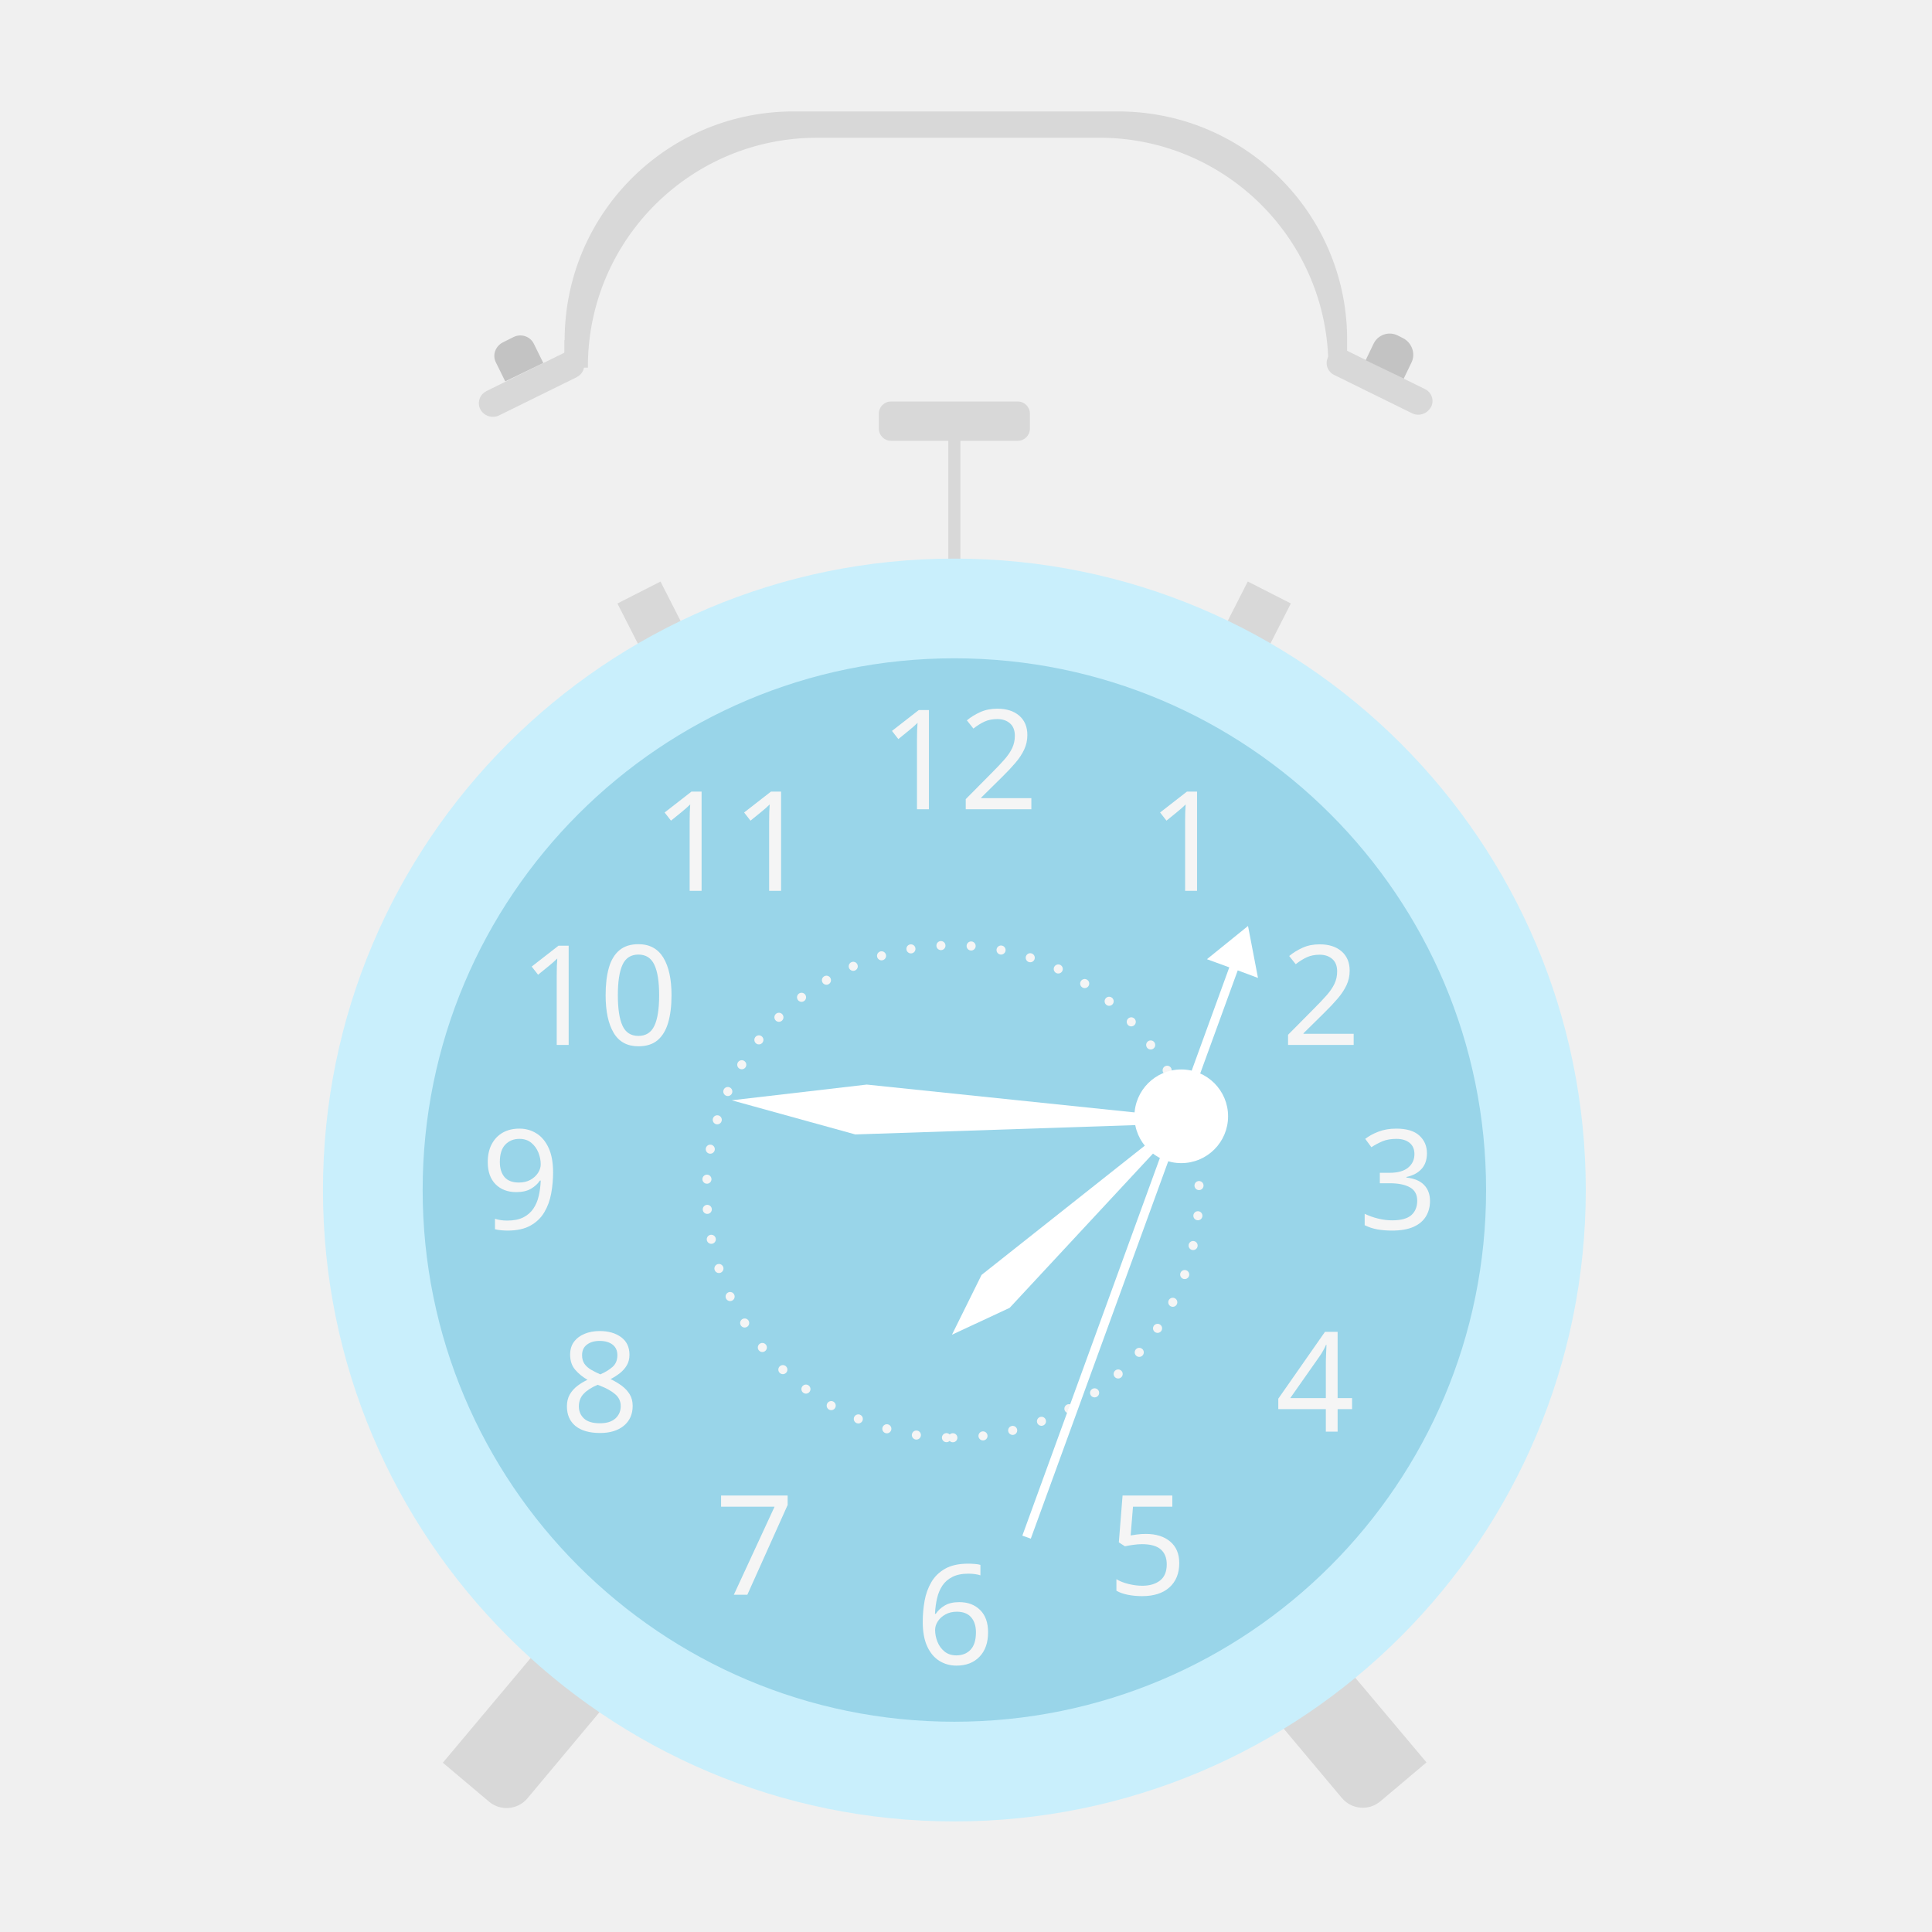
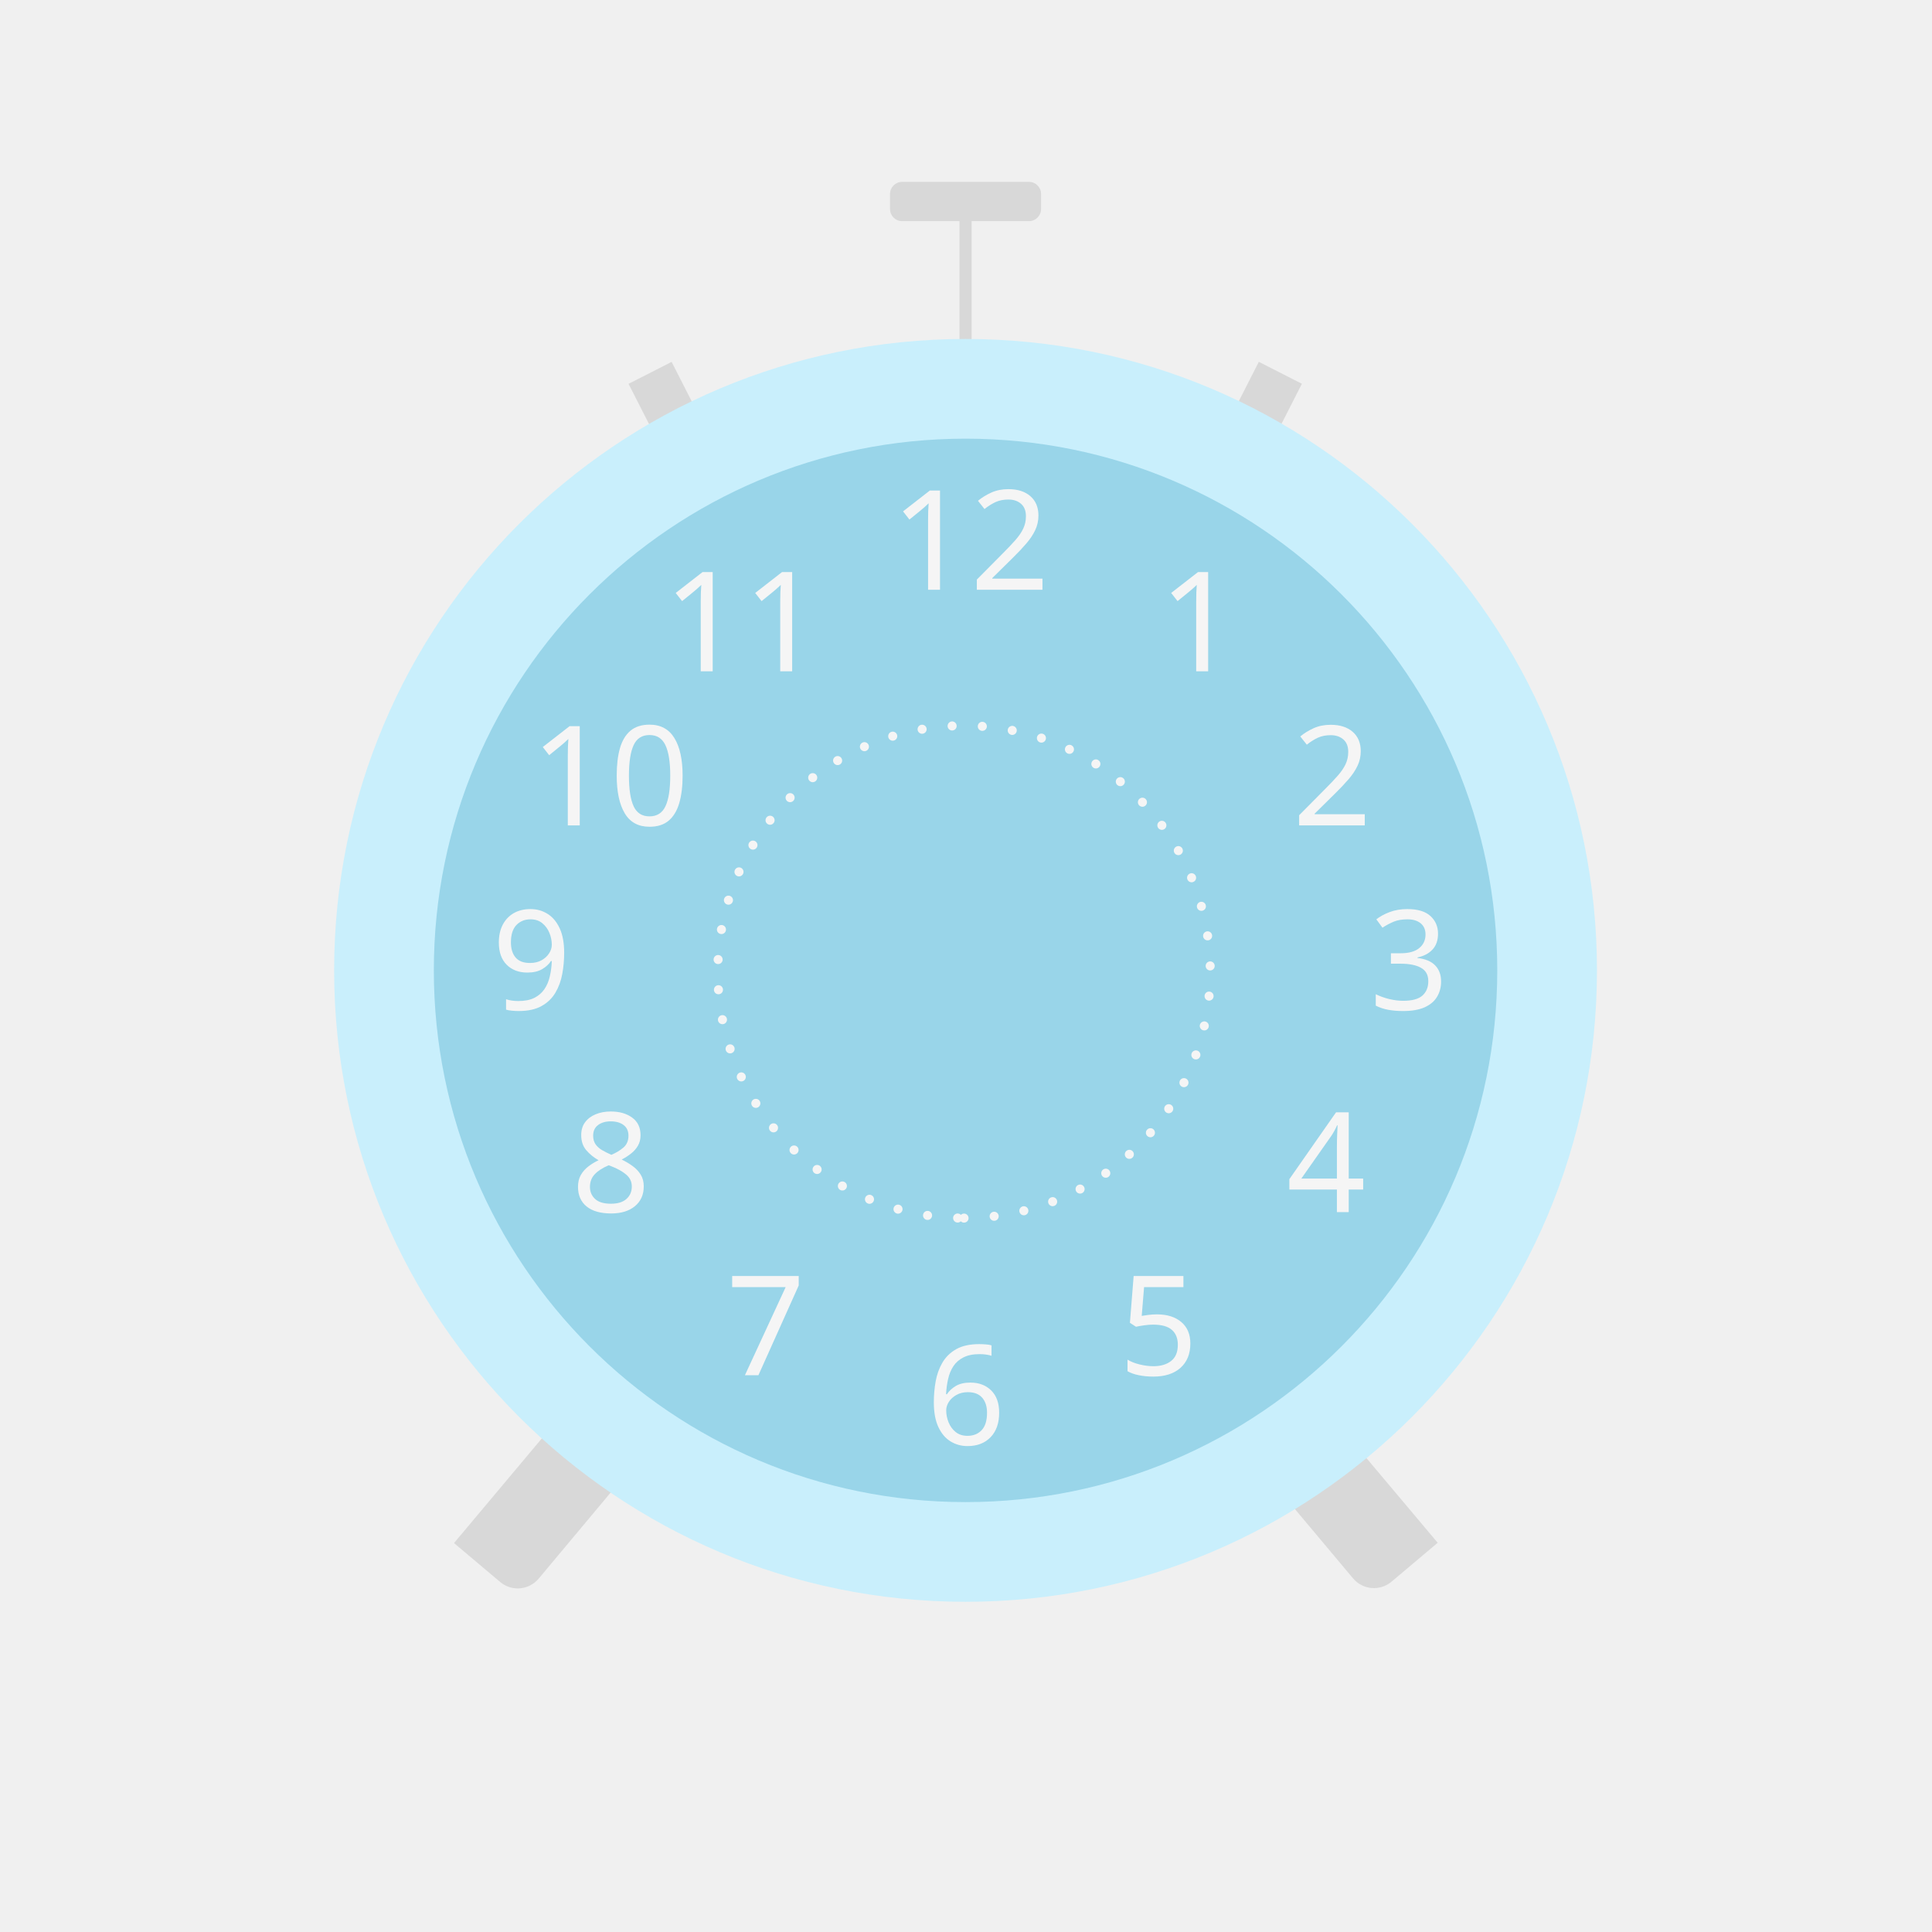
- <svg xmlns="http://www.w3.org/2000/svg" version="1.1" id="Layer_1" x="0px" y="0px" viewBox="0 0 639.5 639.5" style="enable-background:new 0 0 639.5 639.5;" xml:space="preserve">
+ <svg xmlns="http://www.w3.org/2000/svg" version="1.1" x="0px" y="0px" viewBox="0 0 639.5 639.5" style="enable-background:new 0 0 639.5 639.5;" xml:space="preserve">
  <style type="text/css">
	.st0{fill-rule:evenodd;clip-rule:evenodd;fill:#D8D8D8;}
- 	.st1{fill-rule:evenodd;clip-rule:evenodd;fill:#C3C3C3;}
- 	.st2{fill-rule:evenodd;clip-rule:evenodd;fill:#C9EFFC;}
- 	.st3{fill-rule:evenodd;clip-rule:evenodd;fill:#99D5E9;}
- 	.st4{fill:none;stroke:#F5F5F5;stroke-width:3;stroke-linecap:round;stroke-linejoin:round;stroke-dasharray:0,10;}
- 	.st5{fill:#F5F5F5;}
- 	.st6{font-family:'Arial-BoldMT';}
- 	.st7{font-size:46px;}
- 	.st8{fill-rule:evenodd;clip-rule:evenodd;fill:#FFFFFF;}
+ 	.st1{display:none;fill-rule:evenodd;clip-rule:evenodd;fill:#D8D8D8;}
+ 	.st2{display:none;}
+ 	.st3{display:inline;fill-rule:evenodd;clip-rule:evenodd;fill:#C3C3C3;}
+ 	.st4{fill-rule:evenodd;clip-rule:evenodd;fill:#C9EFFC;}
+ 	.st5{fill-rule:evenodd;clip-rule:evenodd;fill:#99D5E9;}
+ 	.st6{fill:none;stroke:#F5F5F5;stroke-width:3;stroke-linecap:round;stroke-linejoin:round;stroke-dasharray:0,10;}
+ 	.st7{fill:#F5F5F5;}
+ 	.st8{font-family:'Arial-BoldMT';}
+ 	.st9{font-size:46px;}
+ 	.st10{display:inline;fill-rule:evenodd;clip-rule:evenodd;fill:#FFFFFF;}
</style>
-   <g id="Feet-" transform="translate(39.67988, 506.7624)">
-     <path id="Rectangle" class="st0" d="M140.3,36.9l22.2,18.6l-27.6,33c-3.2,3.8-8.9,4.3-12.7,1.1l-15.3-12.9l0,0L140.3,36.9z" />
-     <path id="Rectangle-Copy-2" class="st0" d="M399.1,36.9l-22.2,18.6l27.6,32.9c3.2,3.8,8.9,4.3,12.7,1.1l15.3-12.9l0,0L399.1,36.9z" />
+   <g id="Layer_1">
+     <g id="Feet-" transform="translate(39.67988, 506.7624)">
+       <path id="Rectangle" class="st0" d="M144-35.8l22.2,18.6l-27.6,33c-3.2,3.8-8.9,4.3-12.7,1.1L110.6,4l0,0L144-35.8z" />
+       <path id="Rectangle-Copy-2" class="st0" d="M402.8-35.8l-22.2,18.6l27.6,32.9c3.2,3.8,8.9,4.3,12.7,1.1l15.3-12.9l0,0L402.8-35.8z    " />
+     </g>
+     <rect id="Rectangle_00000103261953827943332740000015825609314967553175_" x="404.9" y="127" transform="matrix(0.454 -0.891 0.891 0.454 107.8921 446.0421)" class="st0" width="26" height="16" />
+     <rect id="Rectangle_00000078755875913260977940000014610464703839758735_" x="213.1" y="122" transform="matrix(0.891 -0.454 0.454 0.891 -37.2075 115.0952)" class="st0" width="16" height="26" />
+     <path id="Bracket-" class="st1" d="M190.9,37.6c0-41.4,33.2-75,74.4-75.7h1.3h107.6h1.3c40.8,0.7,73.8,33.6,74.4,74.4v1.2v0.4l0,0   v8.9h-6.2v-0.4c0-41.4-33.2-75.1-74.5-75.8h-1.3h-93.5c-41.4,0-75.1,33.2-75.8,74.5v1.6l0,0h-7.8v-9.1H190.9z" />
+     <path id="Right-arm-" class="st1" d="M164.9,54.5l25.8-12.7c2.3-1.1,5-0.2,6.2,2c1.1,2.1,0.3,4.8-1.8,5.9c0,0-0.1,0-0.1,0.1   l-25.8,12.7c-2.3,1.1-5,0.2-6.2-2c-1.1-2.1-0.3-4.8,1.8-5.9C164.8,54.6,164.8,54.5,164.9,54.5z" />
+     <path id="Left-arm-" class="st1" d="M449.9,41.1l25.8,12.7c2.2,1.1,3.1,3.7,2,5.9c0,0,0,0.1-0.1,0.1c-1.2,2.2-3.9,3.1-6.2,2   l-25.8-12.7c-2.2-1.1-3.1-3.7-2-5.9c0,0,0-0.1,0.1-0.1C444.9,40.9,447.6,40,449.9,41.1z" />
+     <g id="Nuts-_x26_-Bolts" transform="translate(5.131818, 71.53864)" class="st2">
+       <path id="Nuts-_x26_-Bolts-_x28_Left_x29_" class="st3" d="M165.3-33.2l3.6-1.8c2.5-1.2,5.5-0.2,6.7,2.3l3.1,6.3l0,0l-12.6,6.1    l-3.1-6.3C161.8-29,162.8-31.9,165.3-33.2z" />
+       <path id="Nuts-_x26_-Bolts-_x28_right_x29_" class="st3" d="M463.3-34.6l-1.8-0.9c-3-1.5-6.6-0.2-8,2.8l-2.6,5.4l0,0l12.6,6.1    l2.6-5.4C467.5-29.5,466.2-33.1,463.3-34.6z" />
+     </g>
+     <g id="Ringer-" transform="translate(184, 96)">
+       <rect id="Rectangle_00000170270576894990144930000008531984759802075531_" x="133.6" y="-23.8" class="st0" width="4" height="56" />
+       <path id="Rectangle_00000017492516634474772350000006822131080839885702_" class="st0" d="M114.6-35.8h42c2.2,0,4,1.8,4,4v5    c0,2.2-1.8,4-4,4h-42c-2.2,0-4-1.8-4-4v-5C110.6-34,112.4-35.8,114.6-35.8z" />
+     </g>
+     <g id="Clock-Face-" transform="translate(0, 148)">
+       <circle id="Light-blue-" class="st4" cx="319.6" cy="173.2" r="209" />
+       <circle id="Dark-blue-" class="st5" cx="319.6" cy="173.2" r="176" />
+       <path id="Pattern-" class="st6" d="M319.1,255.2c45,0,81.5-36.5,81.5-81.5s-36.5-81.5-81.5-81.5s-81.5,36.5-81.5,81.5    S274.1,255.2,319.1,255.2z" />
+     </g>
+     <g id="Numbers-" transform="translate(52.25, 195)">
+       <text transform="matrix(1 0 0 1 331.321 27.2055)" class="st7 st8 st9">1</text>
+       <text transform="matrix(1 0 0 1 375.571 78.2055)" class="st7 st8 st9">2</text>
+       <text transform="matrix(1 0 0 1 401.071 139.2055)" class="st7 st8 st9">3</text>
+       <text transform="matrix(1 0 0 1 373.571 206.2055)" class="st7 st8 st9">4</text>
+       <text transform="matrix(1 0 0 1 318.071 260.2055)" class="st7 st8 st9">5</text>
+       <text transform="matrix(1 0 0 1 254.321 283.2055)" class="st7 st8 st9">6</text>
+       <text transform="matrix(1 0 0 1 188.071 260.2055)" class="st7 st8 st9">7</text>
+       <text transform="matrix(1 0 0 1 136.821 206.2055)" class="st7 st8 st9">8</text>
+       <text transform="matrix(1 0 0 1 110.571 139.2055)" class="st7 st8 st9">9</text>
+       <text transform="matrix(1 0 0 1 123.321 78.2055)" class="st7 st8 st9">10</text>
+       <text transform="matrix(1 0 0 1 167.321 27.2055)" class="st7 st8 st9">11</text>
+       <text transform="matrix(1 0 0 1 242.571 0.2055)" class="st7 st8 st9">12</text>
+     </g>
+     <g id="Clock-hands-" transform="translate(61.70102, 274.36)" class="st2">
+       <polygon id="Hours-hand-" class="st10" points="193.7,171.7 267.2,113.5 203,182.6 183.9,191.5   " />
+       <polygon id="Minutes-hand-" class="st10" points="155.7,108.7 275,121.1 151.9,125.2 111,113.9   " />
+       <path id="Seconds-hand-" class="st10" d="M281.9,56.2l3.3,17.2l-6.7-2.5L210,259l-2.8-1l68.5-188.1l-7.4-2.7L281.9,56.2z" />
+       <circle id="Oval" class="st10" cx="259.8" cy="119.2" r="15.5" />
+     </g>
  </g>
-   <rect id="Rectangle_00000103261953827943332740000015825609314967553175_" x="401.2" y="199.7" transform="matrix(0.454 -0.891 0.891 0.454 41.1395 482.4509)" class="st0" width="26" height="16" />
-   <rect id="Rectangle_00000078755875913260977940000014610464703839758735_" x="209.4" y="194.7" transform="matrix(0.891 -0.454 0.454 0.891 -70.5989 121.3499)" class="st0" width="16" height="26" />
-   <path id="Bracket-" class="st0" d="M186.9,112.6c0-41.4,33.2-75,74.4-75.7h1.3h107.6h1.3c40.8,0.7,73.8,33.6,74.4,74.4v1.2v0.4l0,0  v8.9h-6.2v-0.4c0-41.4-33.2-75.1-74.5-75.8h-1.3h-93.5c-41.4,0-75.1,33.2-75.8,74.5v1.6l0,0h-7.8v-9.1H186.9z" />
-   <path id="Right-arm-" class="st0" d="M160.9,129.5l25.8-12.7c2.3-1.1,5-0.2,6.2,2c1.1,2.1,0.3,4.8-1.8,5.9c0,0-0.1,0-0.1,0.1  l-25.8,12.7c-2.3,1.1-5,0.2-6.2-2c-1.1-2.1-0.3-4.8,1.8-5.9C160.8,129.6,160.8,129.5,160.9,129.5z" />
-   <path id="Left-arm-" class="st0" d="M445.9,116.1l25.8,12.7c2.2,1.1,3.1,3.7,2,5.9c0,0,0,0.1-0.1,0.1c-1.2,2.2-3.9,3.1-6.2,2  l-25.8-12.7c-2.2-1.1-3.1-3.7-2-5.9c0,0,0-0.1,0.1-0.1C440.9,115.9,443.6,115,445.9,116.1z" />
-   <g id="Nuts-_x26_-Bolts" transform="translate(5.131818, 71.53864)">
-     <path id="Nuts-_x26_-Bolts-_x28_Left_x29_" class="st1" d="M161.3,41.8l3.6-1.8c2.5-1.2,5.5-0.2,6.7,2.3l3.1,6.3l0,0l-12.6,6.1   l-3.1-6.3C157.8,46,158.8,43.1,161.3,41.8z" />
-     <path id="Nuts-_x26_-Bolts-_x28_right_x29_" class="st1" d="M459.3,40.4l-1.8-0.9c-3-1.5-6.6-0.2-8,2.8l-2.6,5.4l0,0l12.6,6.1   l2.6-5.4C463.5,45.5,462.2,41.9,459.3,40.4z" />
-   </g>
-   <g id="Ringer-" transform="translate(184, 96)">
-     <rect id="Rectangle_00000170270576894990144930000008531984759802075531_" x="129.9" y="48.9" class="st0" width="4" height="56" />
-     <path id="Rectangle_00000017492516634474772350000006822131080839885702_" class="st0" d="M110.9,36.9h42c2.2,0,4,1.8,4,4v5   c0,2.2-1.8,4-4,4h-42c-2.2,0-4-1.8-4-4v-5C106.9,38.7,108.7,36.9,110.9,36.9z" />
-   </g>
-   <g id="Clock-Face-" transform="translate(0, 148)">
-     <circle id="Light-blue-" class="st2" cx="315.9" cy="245.9" r="209" />
-     <circle id="Dark-blue-" class="st3" cx="315.9" cy="245.9" r="176" />
-     <path id="Pattern-" class="st4" d="M315.4,327.9c45,0,81.5-36.5,81.5-81.5s-36.5-81.5-81.5-81.5s-81.5,36.5-81.5,81.5   S270.4,327.9,315.4,327.9z" />
-   </g>
-   <g id="Numbers-" transform="translate(52.25, 195)">
-     <text transform="matrix(1 0 0 1 327.6516 99.875)" class="st5 st6 st7">1</text>
-     <text transform="matrix(1 0 0 1 371.9016 150.875)" class="st5 st6 st7">2</text>
-     <text transform="matrix(1 0 0 1 397.4016 211.875)" class="st5 st6 st7">3</text>
-     <text transform="matrix(1 0 0 1 369.9016 278.875)" class="st5 st6 st7">4</text>
-     <text transform="matrix(1 0 0 1 314.4016 332.875)" class="st5 st6 st7">5</text>
-     <text transform="matrix(1 0 0 1 250.6516 355.875)" class="st5 st6 st7">6</text>
-     <text transform="matrix(1 0 0 1 184.4016 332.875)" class="st5 st6 st7">7</text>
-     <text transform="matrix(1 0 0 1 133.1516 278.875)" class="st5 st6 st7">8</text>
-     <text transform="matrix(1 0 0 1 106.9016 211.875)" class="st5 st6 st7">9</text>
-     <text transform="matrix(1 0 0 1 119.6516 150.875)" class="st5 st6 st7">10</text>
-     <text transform="matrix(1 0 0 1 163.6516 99.875)" class="st5 st6 st7">11</text>
-     <text transform="matrix(1 0 0 1 238.9016 72.875)" class="st5 st6 st7">12</text>
-   </g>
-   <polygon id="Hours-hand-" class="st8" points="324.9,422 398.4,363.8 334.2,432.9 315.1,441.8 " />
-   <polygon id="Minutes-hand-" class="st8" points="286.9,359 406.2,371.4 283.1,375.5 242.2,364.2 " />
-   <path id="Seconds-hand-" class="st8" d="M413.1,306.5l3.3,17.2l-6.7-2.5l-68.5,188.1l-2.8-1l68.5-188.1l-7.4-2.7L413.1,306.5z" />
-   <circle id="Oval" class="st8" cx="391" cy="369.5" r="15.5" />
+   <g id="Layer_2">
+ </g>
</svg>
